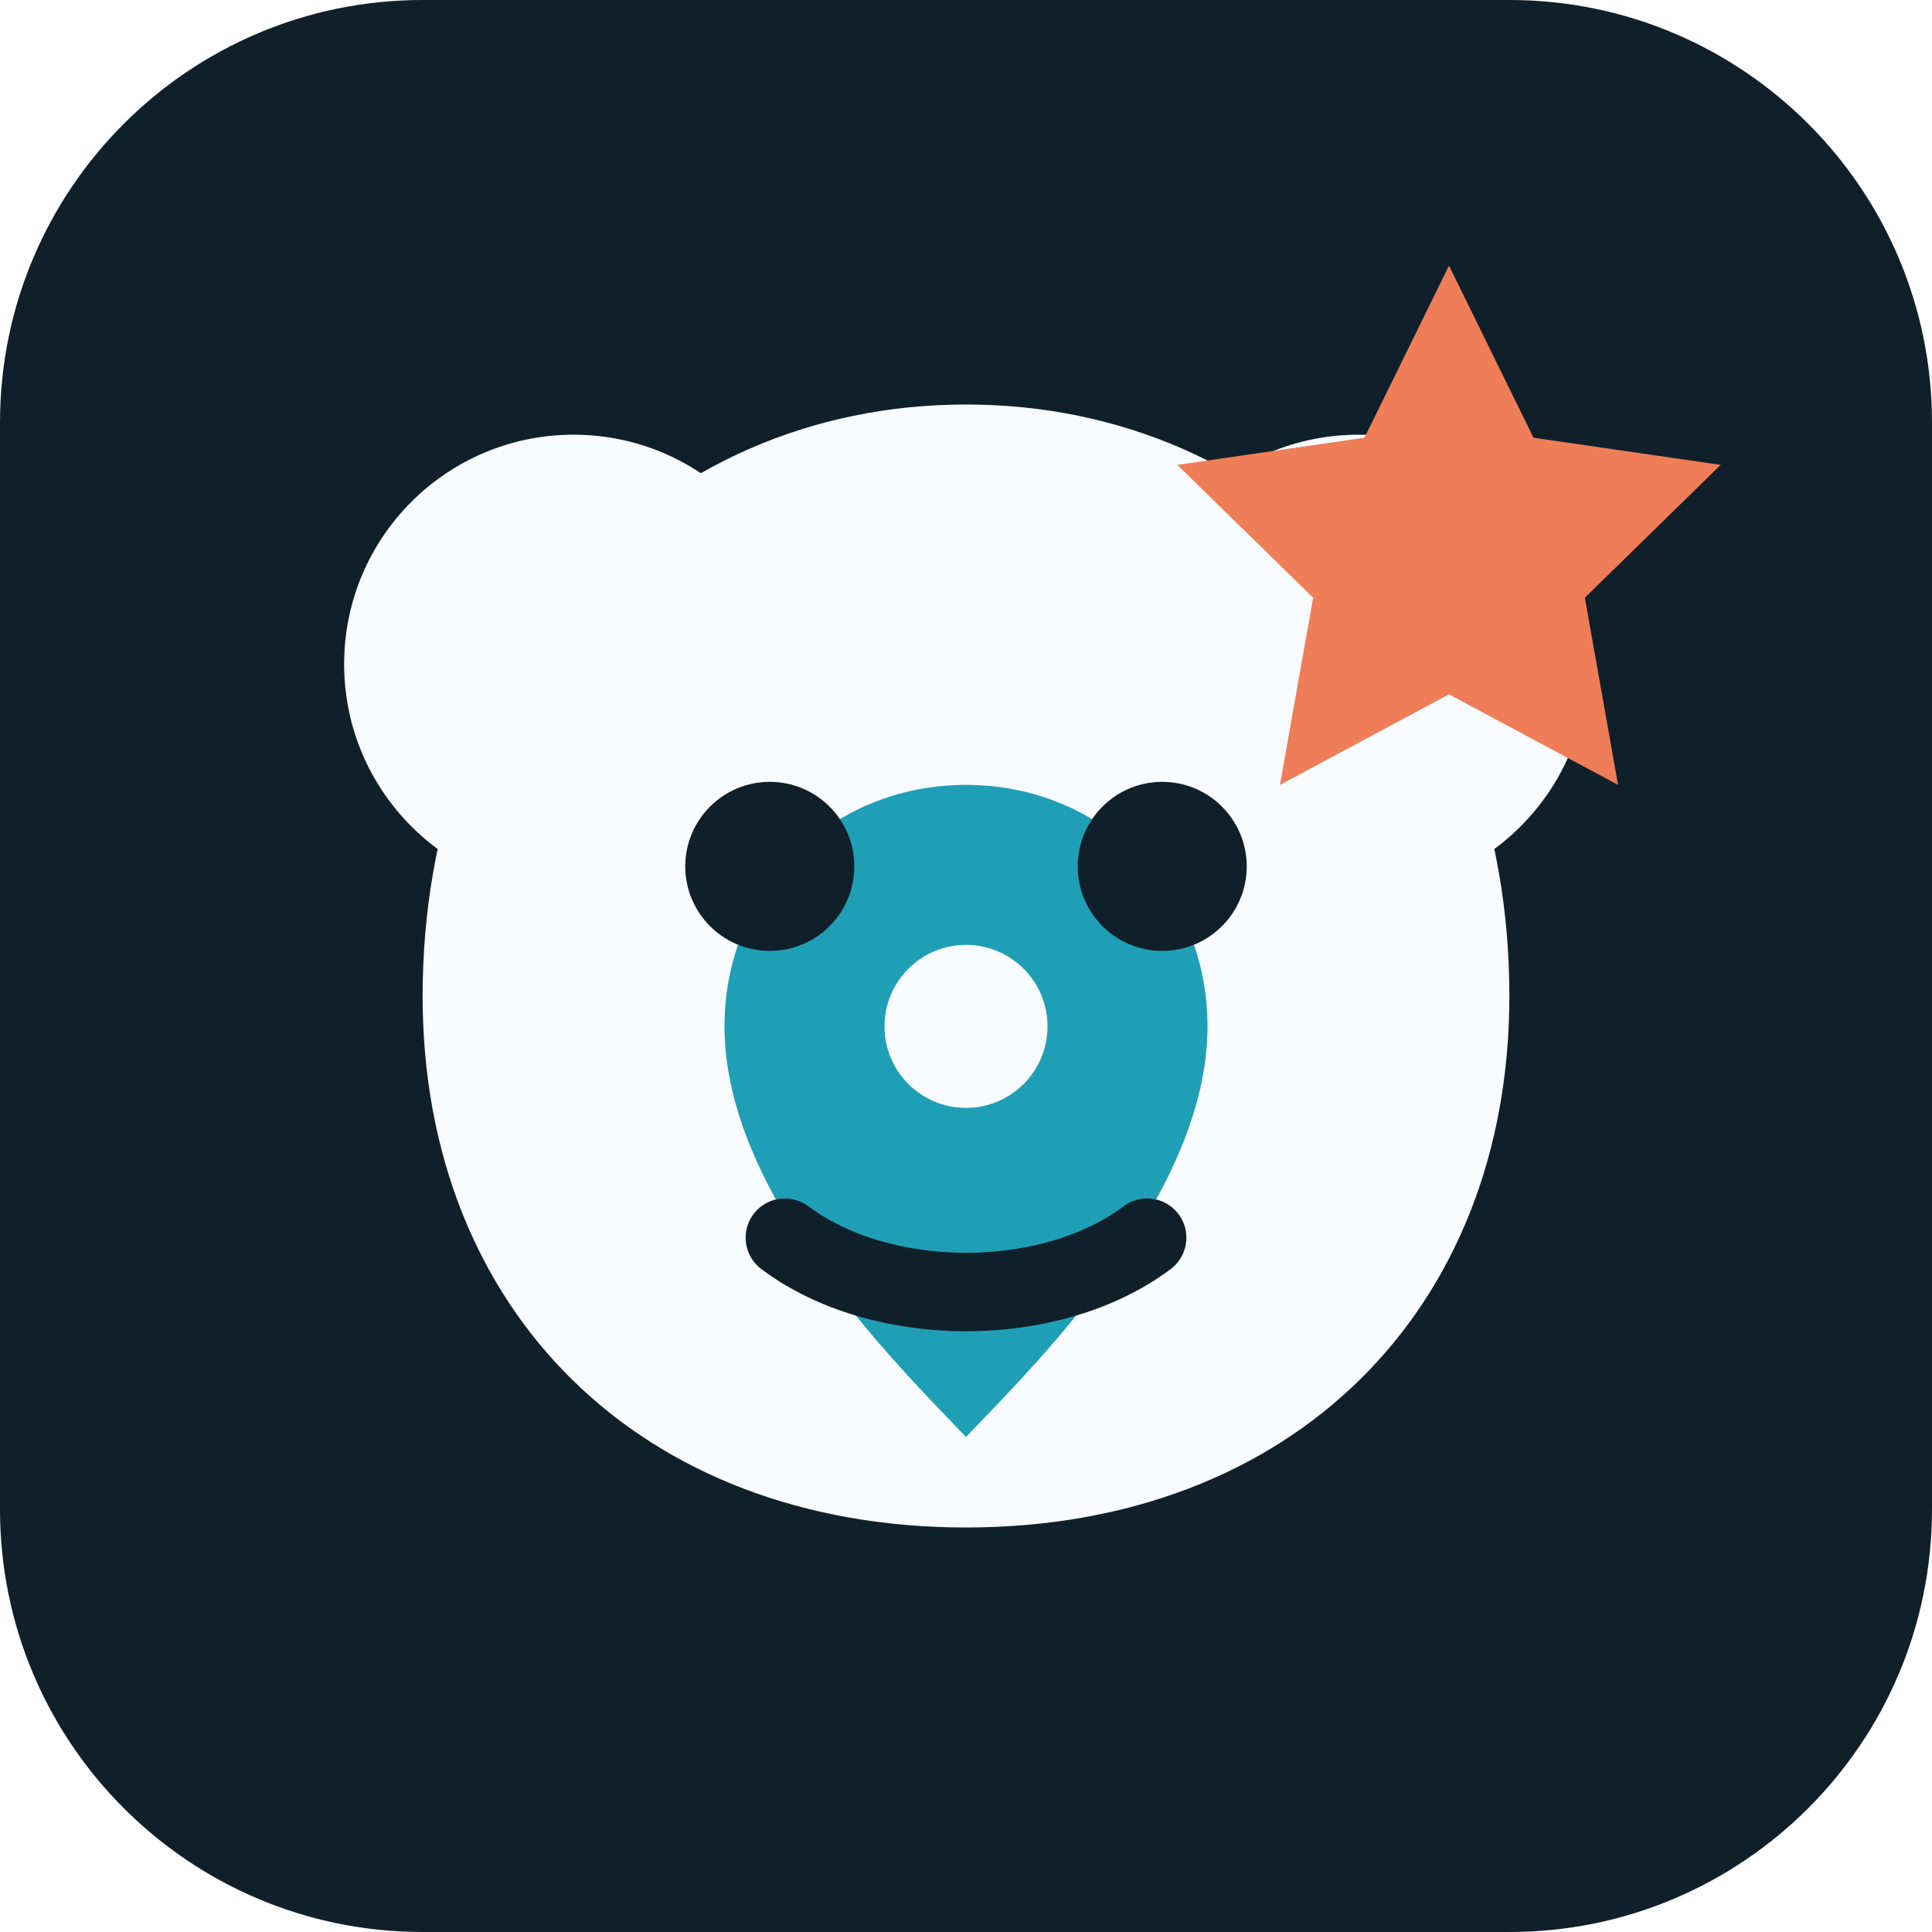
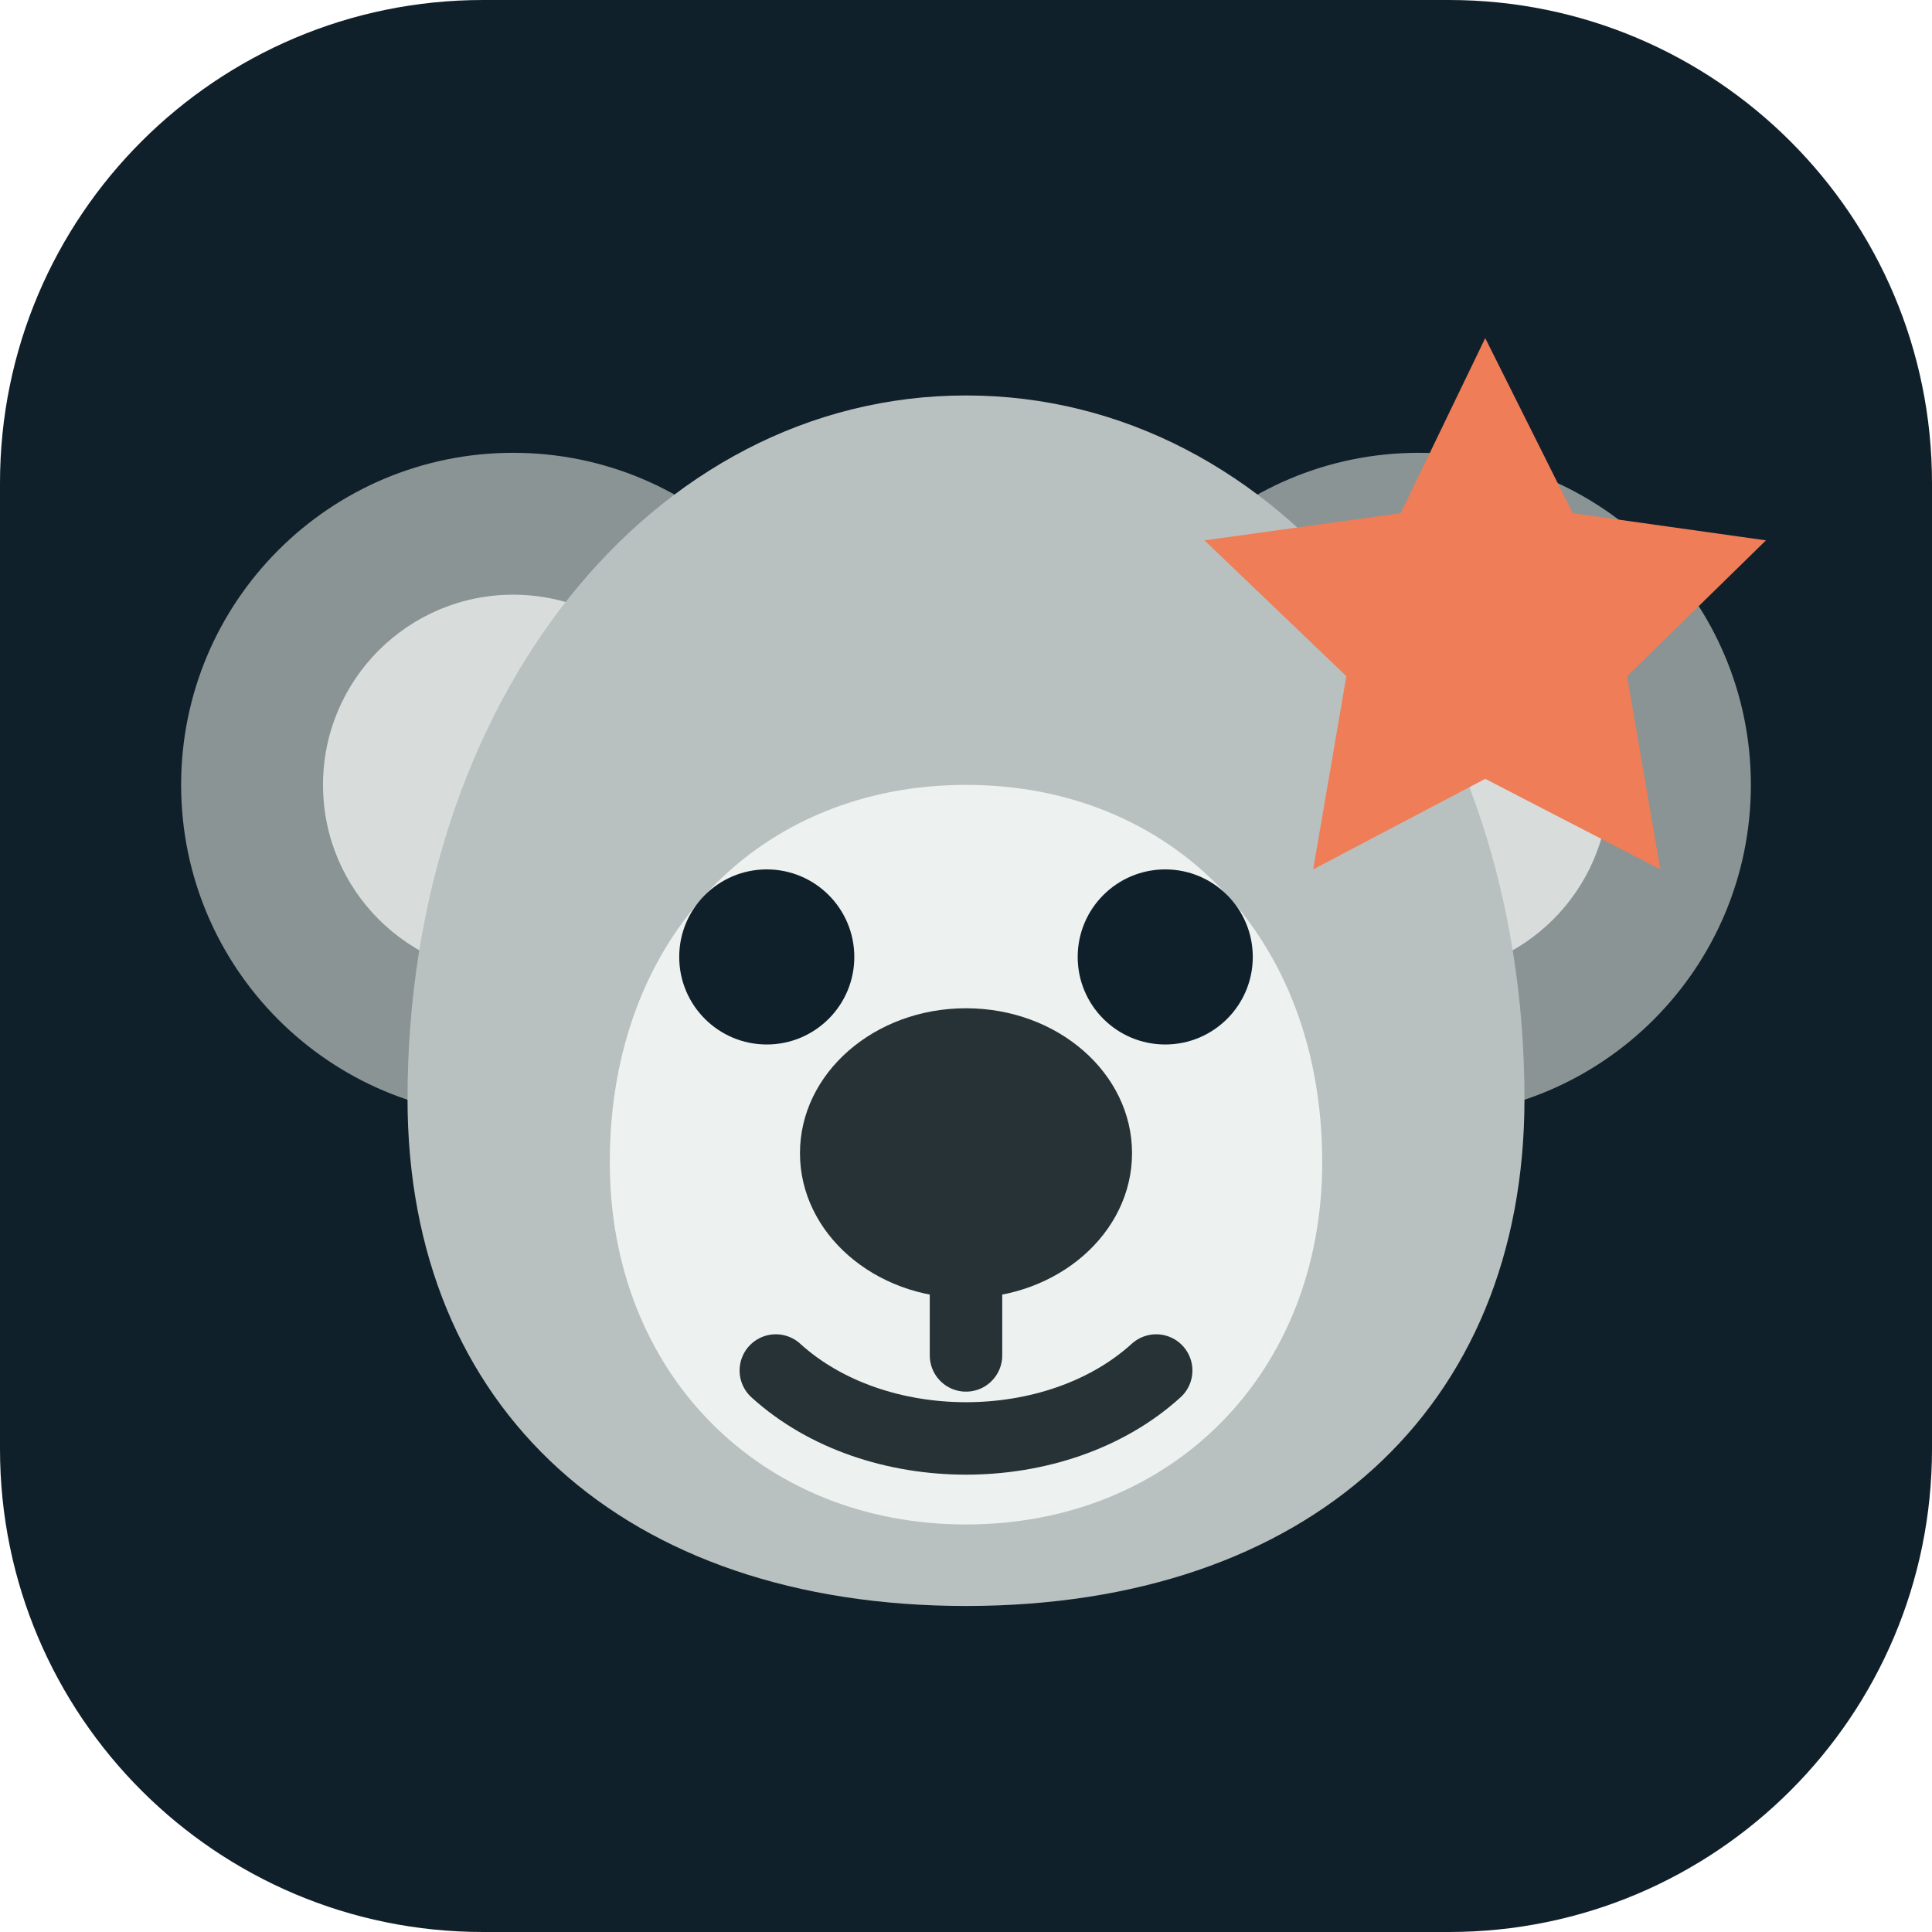
- <svg xmlns="http://www.w3.org/2000/svg" viewBox="0 0 64 64" role="img" aria-label="2026 Sydney Melbourne travel icon">
-   <rect width="64" height="64" rx="14" fill="#10202a" />
-   <path d="M14 33c0-11.4 7.7-19.6 18-19.6S50 21.6 50 33c0 10.4-7.2 17.6-18 17.6S14 43.4 14 33Z" fill="#f8fbff" />
-   <circle cx="19" cy="22" r="7.6" fill="#f8fbff" />
-   <circle cx="45" cy="22" r="7.6" fill="#f8fbff" />
-   <path d="M24 34c0-4.5 3.5-8 8-8s8 3.5 8 8c0 5.5-5.5 11-8 13.6C29.5 45 24 39.5 24 34Z" fill="#1f9fb6" />
-   <circle cx="32" cy="34" r="2.7" fill="#f8fbff" />
-   <circle cx="25.5" cy="28.7" r="2.8" fill="#10202a" />
-   <circle cx="38.5" cy="28.7" r="2.8" fill="#10202a" />
-   <path d="M26 41c3.2 2.4 8.8 2.4 12 0" fill="none" stroke="#10202a" stroke-width="2.6" stroke-linecap="round" />
-   <path d="M48 8.8 50.8 14.5 57 15.4 52.5 19.8 53.6 26 48 23 42.4 26 43.5 19.8 39 15.4 45.2 14.5 48 8.8Z" fill="#ef7d57" />
+ <svg xmlns="http://www.w3.org/2000/svg" viewBox="0 0 64 64" role="img" aria-label="Koala travel icon">
+   <rect width="64" height="64" rx="16" fill="#10202a" />
+   <circle cx="17" cy="26" r="11" fill="#8a9494" />
+   <circle cx="47" cy="26" r="11" fill="#8a9494" />
+   <circle cx="17" cy="26" r="6.3" fill="#d8dddc" />
+   <circle cx="47" cy="26" r="6.3" fill="#d8dddc" />
+   <path d="M13.5 36.4c0-13.2 8.1-23.3 18.5-23.3s18.5 10.1 18.5 23.3c0 10.3-7.2 16.8-18.5 16.8s-18.5-6.5-18.5-16.8Z" fill="#b9c1c0" />
+   <path d="M20.2 38.5c0-7.5 5-12.5 11.8-12.5s11.8 5 11.8 12.5c0 7-5 12-11.8 12s-11.8-5-11.8-12Z" fill="#edf1ef" />
+   <circle cx="25.4" cy="31.7" r="2.9" fill="#10202a" />
+   <circle cx="38.6" cy="31.7" r="2.9" fill="#10202a" />
+   <ellipse cx="32" cy="38.2" rx="5.5" ry="4.8" fill="#273236" />
+   <path d="M32 41.8v3.1" fill="none" stroke="#273236" stroke-width="2.4" stroke-linecap="round" />
+   <path d="M25.7 45.4c3.3 3 9.3 3 12.6 0" fill="none" stroke="#273236" stroke-width="2.4" stroke-linecap="round" />
+   <path d="M49.2 11.2 52.1 17l6.4.9-4.6 4.5 1.1 6.4-5.8-3-5.7 3 1.1-6.4-4.7-4.5 6.5-.9 2.8-5.8Z" fill="#ef7d57" />
</svg>
